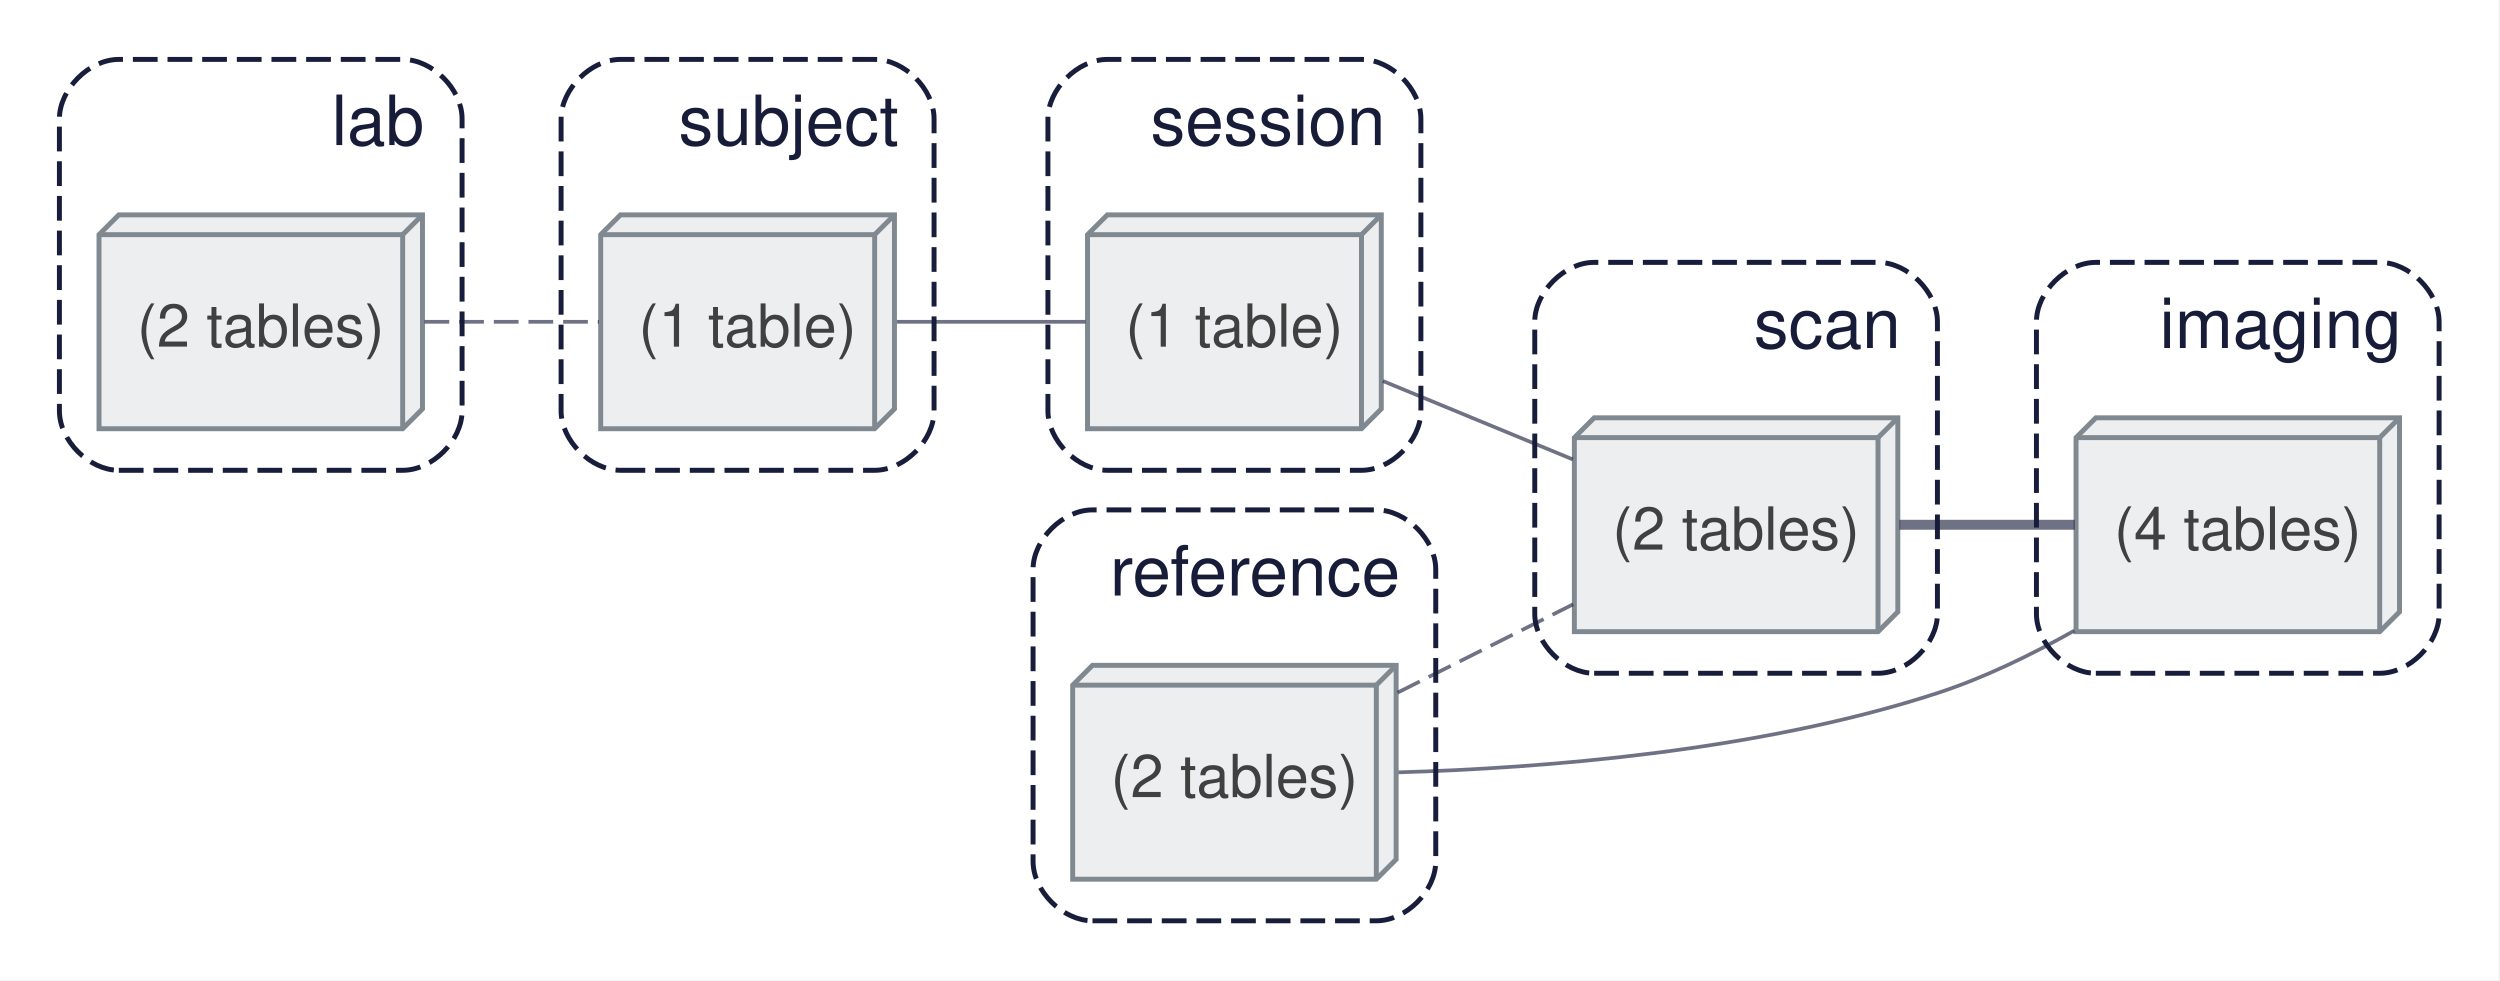
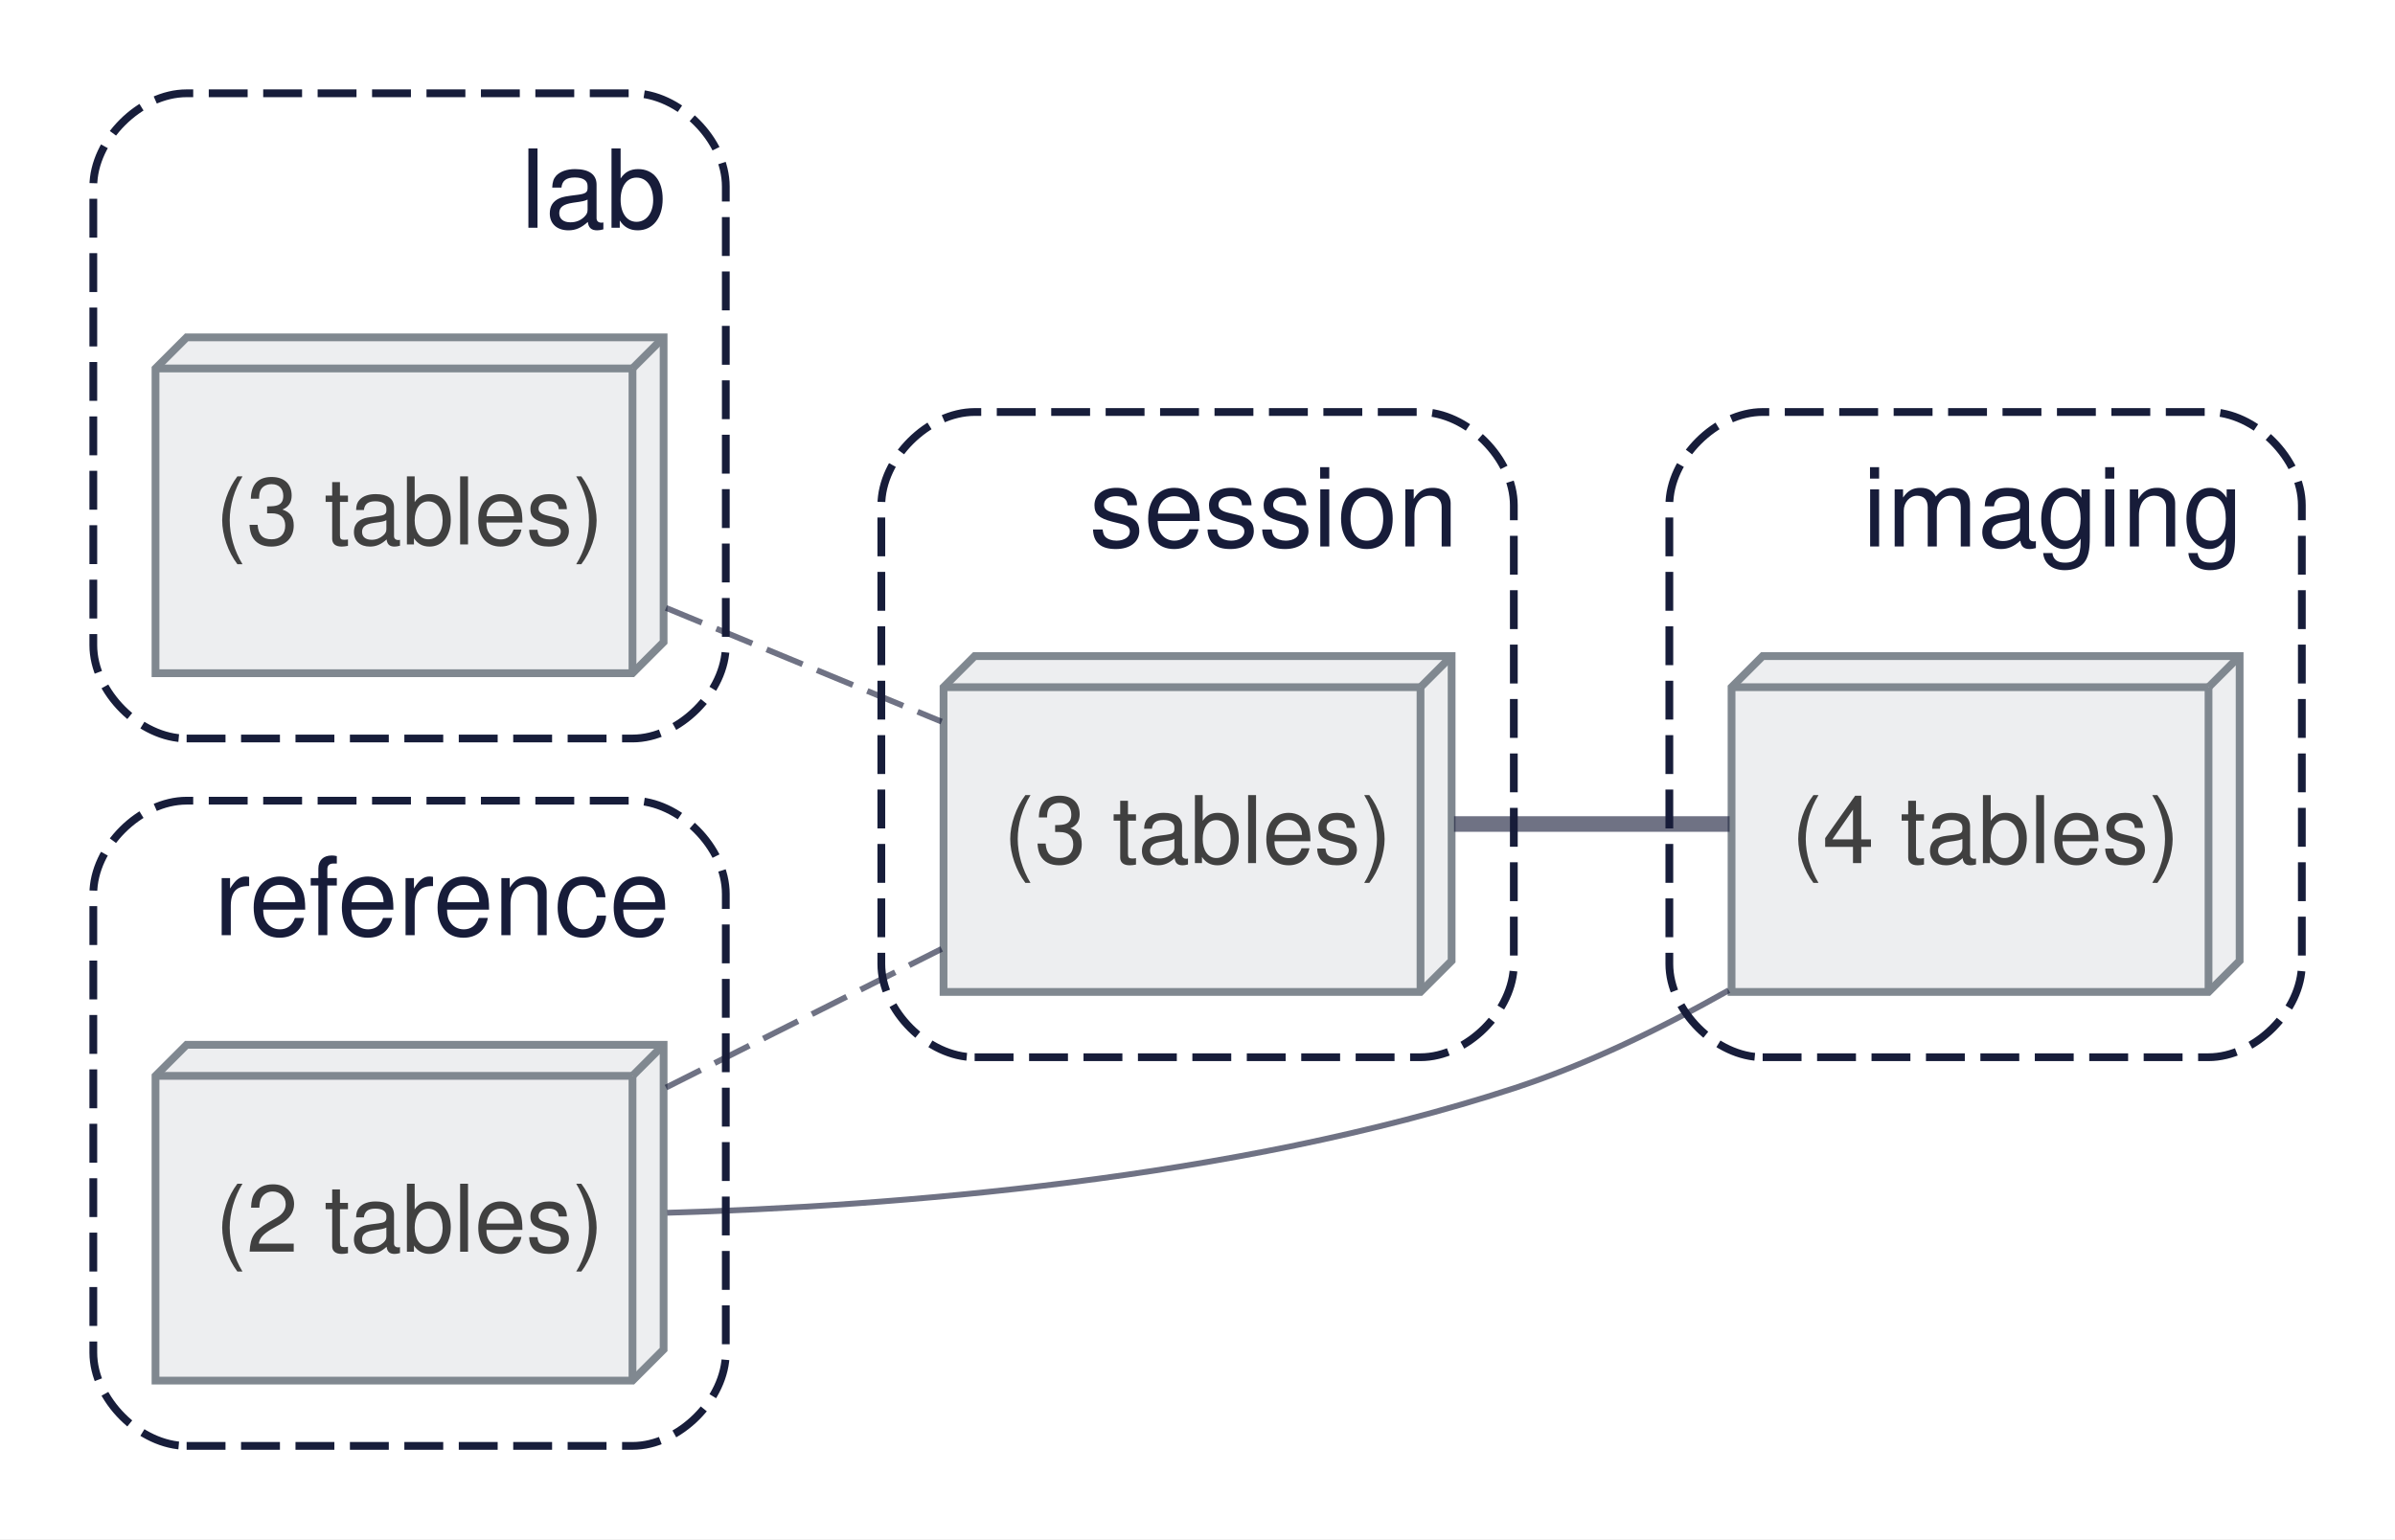
- <svg xmlns="http://www.w3.org/2000/svg" xmlns:xlink="http://www.w3.org/1999/xlink" width="505pt" height="198pt" viewBox="0.00 0.00 505.00 198.00">
+ <svg xmlns="http://www.w3.org/2000/svg" xmlns:xlink="http://www.w3.org/1999/xlink" width="308pt" height="198pt" viewBox="0.00 0.00 308.00 198.00">
  <style>
@media (prefers-color-scheme: dark) {
  svg { background-color: #161A21; }
  polygon[fill="white"] { fill: #161A21; }
  [fill="#fffde7"] { fill: #3A3620; }
  [stroke="#c9bc5b"] { stroke: #C9BC5B; }
  [fill="#6b6420"] { fill: #EBE3A0; }
  [fill="#e8f0e9"] { fill: #16281F; }
  [stroke="#3e7a52"] { stroke: #6BBF94; }
  [fill="#28513a"] { fill: #BCE6CF; }
  [fill="#f0f0f1"] { fill: #242832; }
  [stroke="#808285"] { stroke: #9DA0A4; }
  [fill="#5a5c5f"] { fill: #C9CFD9; }
  [fill="#ffede5"] { fill: #331B12; }
  [stroke="#ff5113"] { stroke: #FF7A47; }
  [fill="#b23200"] { fill: #FFC7AE; }
  [fill="#e0f4fc"] { fill: #0F2433; }
  [stroke="#00a0df"] { stroke: #33B8E8; }
  [fill="#00537a"] { fill: #BEE7F9; }
  [fill="#ffffff"] { fill: #1E232C; }
  [stroke="#b9bbbe"] { stroke: #8F959D; }
  [fill="#55585c"] { fill: #C8CED8; }
  [fill="#edeef0"] { fill: #242730; }
  [stroke="#808890"] { stroke: #8890A0; }
  [fill="#404040"] { fill: #C7CDD6; }
  [stroke="#171c39"] { stroke: #AEB6C2; stroke-opacity: 0.753; }
  [stroke="#c77d3a"] { stroke: #D68C4A; stroke-opacity: 0.753; }
  [fill="#f3f5f8"] { fill: #2A313D; }
  [stroke="#f3f5f8"] { stroke: #2A313D; }
  [stroke="#171d3a"] { stroke: #606875; }
  [fill="#171c39"] { fill: #8A93A1; }
}
</style>
  <g id="graph0" class="graph" transform="scale(1 1) rotate(0) translate(4 194)">
-     <polygon fill="white" stroke="none" points="-4,4 -4,-194 500.7,-194 500.7,4 -4,4" />
+     <polygon fill="white" stroke="none" points="-4,4 -4,-194 304.02,-194 304.02,4 -4,4" />
    <g id="clust1" class="cluster">
      <path fill="none" stroke="#171d3a" stroke-dasharray="5,2" d="M20,-99C20,-99 77.34,-99 77.34,-99 83.34,-99 89.34,-105 89.34,-111 89.34,-111 89.34,-170 89.34,-170 89.34,-176 83.34,-182 77.34,-182 77.34,-182 20,-182 20,-182 14,-182 8,-176 8,-170 8,-170 8,-111 8,-111 8,-105 14,-99 20,-99" />
      <text xml:space="preserve" text-anchor="middle" x="72.34" y="-164.7" font-family="Helvetica,sans-Serif" font-size="14.00" fill="#171c39">lab</text>
    </g>
    <g id="clust2" class="cluster">
-       <path fill="none" stroke="#171d3a" stroke-dasharray="5,2" d="M121.34,-99C121.34,-99 172.68,-99 172.68,-99 178.68,-99 184.68,-105 184.68,-111 184.68,-111 184.68,-170 184.68,-170 184.68,-176 178.68,-182 172.68,-182 172.68,-182 121.34,-182 121.34,-182 115.34,-182 109.34,-176 109.34,-170 109.34,-170 109.34,-111 109.34,-111 109.34,-105 115.34,-99 121.34,-99" />
-       <text xml:space="preserve" text-anchor="middle" x="155.31" y="-164.7" font-family="Helvetica,sans-Serif" font-size="14.00" fill="#171c39">subject</text>
+       <path fill="none" stroke="#171d3a" stroke-dasharray="5,2" d="M121.34,-58C121.34,-58 178.68,-58 178.68,-58 184.68,-58 190.68,-64 190.68,-70 190.68,-70 190.68,-129 190.68,-129 190.68,-135 184.68,-141 178.68,-141 178.68,-141 121.34,-141 121.34,-141 115.34,-141 109.34,-135 109.34,-129 109.34,-129 109.34,-70 109.34,-70 109.34,-64 115.34,-58 121.34,-58" />
+       <text xml:space="preserve" text-anchor="middle" x="159.81" y="-123.7" font-family="Helvetica,sans-Serif" font-size="14.00" fill="#171c39">session</text>
    </g>
    <g id="clust3" class="cluster">
-       <path fill="none" stroke="#171d3a" stroke-dasharray="5,2" d="M219.68,-99C219.68,-99 271.02,-99 271.02,-99 277.02,-99 283.02,-105 283.02,-111 283.02,-111 283.02,-170 283.02,-170 283.02,-176 277.02,-182 271.02,-182 271.02,-182 219.68,-182 219.68,-182 213.68,-182 207.68,-176 207.68,-170 207.68,-170 207.68,-111 207.68,-111 207.68,-105 213.68,-99 219.68,-99" />
-       <text xml:space="preserve" text-anchor="middle" x="252.14" y="-164.7" font-family="Helvetica,sans-Serif" font-size="14.00" fill="#171c39">session</text>
+       <path fill="none" stroke="#171d3a" stroke-dasharray="5,2" d="M20,-8C20,-8 77.34,-8 77.34,-8 83.34,-8 89.34,-14 89.34,-20 89.34,-20 89.34,-79 89.34,-79 89.34,-85 83.34,-91 77.34,-91 77.34,-91 20,-91 20,-91 14,-91 8,-85 8,-79 8,-79 8,-20 8,-20 8,-14 14,-8 20,-8" />
+       <text xml:space="preserve" text-anchor="middle" x="52.84" y="-73.7" font-family="Helvetica,sans-Serif" font-size="14.00" fill="#171c39">reference</text>
    </g>
    <g id="clust4" class="cluster">
-       <path fill="none" stroke="#171d3a" stroke-dasharray="5,2" d="M216.68,-8C216.68,-8 274.02,-8 274.02,-8 280.02,-8 286.02,-14 286.02,-20 286.02,-20 286.02,-79 286.02,-79 286.02,-85 280.02,-91 274.02,-91 274.02,-91 216.68,-91 216.68,-91 210.68,-91 204.68,-85 204.68,-79 204.68,-79 204.68,-20 204.68,-20 204.68,-14 210.68,-8 216.68,-8" />
-       <text xml:space="preserve" text-anchor="middle" x="249.52" y="-73.7" font-family="Helvetica,sans-Serif" font-size="14.00" fill="#171c39">reference</text>
-     </g>
-     <g id="clust5" class="cluster">
-       <path fill="none" stroke="#171d3a" stroke-dasharray="5,2" d="M318.02,-58C318.02,-58 375.36,-58 375.36,-58 381.36,-58 387.36,-64 387.36,-70 387.36,-70 387.36,-129 387.36,-129 387.36,-135 381.36,-141 375.36,-141 375.36,-141 318.02,-141 318.02,-141 312.02,-141 306.02,-135 306.02,-129 306.02,-129 306.02,-70 306.02,-70 306.02,-64 312.02,-58 318.02,-58" />
-       <text xml:space="preserve" text-anchor="middle" x="365.11" y="-123.7" font-family="Helvetica,sans-Serif" font-size="14.00" fill="#171c39">scan</text>
-     </g>
-     <g id="clust6" class="cluster">
-       <path fill="none" stroke="#171d3a" stroke-dasharray="5,2" d="M419.36,-58C419.36,-58 476.7,-58 476.7,-58 482.7,-58 488.7,-64 488.7,-70 488.7,-70 488.7,-129 488.7,-129 488.7,-135 482.7,-141 476.7,-141 476.7,-141 419.36,-141 419.36,-141 413.36,-141 407.36,-135 407.36,-129 407.36,-129 407.36,-70 407.36,-70 407.36,-64 413.36,-58 419.36,-58" />
-       <text xml:space="preserve" text-anchor="middle" x="456.7" y="-123.7" font-family="Helvetica,sans-Serif" font-size="14.00" fill="#171c39">imaging</text>
+       <path fill="none" stroke="#171d3a" stroke-dasharray="5,2" d="M222.68,-58C222.68,-58 280.02,-58 280.02,-58 286.02,-58 292.02,-64 292.02,-70 292.02,-70 292.02,-129 292.02,-129 292.02,-135 286.02,-141 280.02,-141 280.02,-141 222.68,-141 222.68,-141 216.68,-141 210.68,-135 210.68,-129 210.68,-129 210.68,-70 210.68,-70 210.68,-64 216.68,-58 222.68,-58" />
+       <text xml:space="preserve" text-anchor="middle" x="260.02" y="-123.7" font-family="Helvetica,sans-Serif" font-size="14.00" fill="#171c39">imaging</text>
    </g>
    <g id="node1" class="node">
      <g id="a_node1">
-         <a xlink:title="Collapsed schema: 2 tables">
+         <a xlink:title="Collapsed schema: 3 tables">
          <polygon fill="#edeef0" stroke="#808890" points="81.34,-150.6 20,-150.6 16,-146.6 16,-107.4 77.34,-107.4 81.34,-111.4 81.34,-150.6" />
          <polyline fill="none" stroke="#808890" points="77.34,-146.6 16,-146.6" />
          <polyline fill="none" stroke="#808890" points="77.34,-146.6 77.34,-107.4" />
          <polyline fill="none" stroke="#808890" points="77.34,-146.6 81.34,-150.6" />
-           <text xml:space="preserve" text-anchor="middle" x="48.67" y="-123.97" font-family="Helvetica,sans-Serif" font-size="12.00" fill="#404040">(2 tables)</text>
+           <text xml:space="preserve" text-anchor="middle" x="48.67" y="-123.97" font-family="Helvetica,sans-Serif" font-size="12.00" fill="#404040">(3 tables)</text>
        </a>
      </g>
    </g>
    <g id="node2" class="node">
      <g id="a_node2">
-         <a xlink:title="Collapsed schema: 1 tables">
-           <polygon fill="#edeef0" stroke="#808890" points="176.68,-150.6 121.34,-150.6 117.34,-146.6 117.34,-107.4 172.68,-107.4 176.68,-111.4 176.68,-150.6" />
-           <polyline fill="none" stroke="#808890" points="172.68,-146.6 117.34,-146.6" />
-           <polyline fill="none" stroke="#808890" points="172.68,-146.6 172.68,-107.4" />
-           <polyline fill="none" stroke="#808890" points="172.68,-146.6 176.68,-150.6" />
-           <text xml:space="preserve" text-anchor="middle" x="147.01" y="-123.97" font-family="Helvetica,sans-Serif" font-size="12.00" fill="#404040">(1 table)</text>
+         <a xlink:title="Collapsed schema: 3 tables">
+           <polygon fill="#edeef0" stroke="#808890" points="182.68,-109.6 121.34,-109.6 117.34,-105.6 117.34,-66.4 178.68,-66.4 182.68,-70.4 182.68,-109.6" />
+           <polyline fill="none" stroke="#808890" points="178.68,-105.6 117.34,-105.6" />
+           <polyline fill="none" stroke="#808890" points="178.68,-105.6 178.68,-66.4" />
+           <polyline fill="none" stroke="#808890" points="178.68,-105.6 182.68,-109.6" />
+           <text xml:space="preserve" text-anchor="middle" x="150.01" y="-82.97" font-family="Helvetica,sans-Serif" font-size="12.00" fill="#404040">(3 tables)</text>
        </a>
      </g>
    </g>
    <g id="edge1" class="edge">
-       <path fill="none" stroke="#171c39" stroke-width="0.75" stroke-dasharray="5,2" stroke-opacity="0.62" d="M81.75,-129C93.14,-129 105.88,-129 116.99,-129" />
+       <path fill="none" stroke="#171c39" stroke-width="0.75" stroke-dasharray="5,2" stroke-opacity="0.62" d="M81.65,-115.8C92.99,-111.12 105.75,-105.85 117.09,-101.17" />
    </g>
-     <g id="node3" class="node">
-       <g id="a_node3">
-         <a xlink:title="Collapsed schema: 1 tables">
-           <polygon fill="#edeef0" stroke="#808890" points="275.02,-150.6 219.68,-150.6 215.68,-146.6 215.68,-107.4 271.02,-107.4 275.02,-111.4 275.02,-150.6" />
-           <polyline fill="none" stroke="#808890" points="271.02,-146.6 215.68,-146.6" />
-           <polyline fill="none" stroke="#808890" points="271.02,-146.6 271.02,-107.4" />
-           <polyline fill="none" stroke="#808890" points="271.02,-146.6 275.02,-150.6" />
-           <text xml:space="preserve" text-anchor="middle" x="245.35" y="-123.97" font-family="Helvetica,sans-Serif" font-size="12.00" fill="#404040">(1 table)</text>
+     <g id="node4" class="node">
+       <g id="a_node4">
+         <a xlink:title="Collapsed schema: 4 tables">
+           <polygon fill="#edeef0" stroke="#808890" points="284.02,-109.6 222.68,-109.6 218.68,-105.6 218.68,-66.4 280.02,-66.4 284.02,-70.4 284.02,-109.6" />
+           <polyline fill="none" stroke="#808890" points="280.02,-105.6 218.68,-105.6" />
+           <polyline fill="none" stroke="#808890" points="280.02,-105.6 280.02,-66.4" />
+           <polyline fill="none" stroke="#808890" points="280.02,-105.6 284.02,-109.6" />
+           <text xml:space="preserve" text-anchor="middle" x="251.35" y="-82.97" font-family="Helvetica,sans-Serif" font-size="12.00" fill="#404040">(4 tables)</text>
        </a>
      </g>
    </g>
    <g id="edge2" class="edge">
-       <path fill="none" stroke="#171c39" stroke-width="0.75" stroke-opacity="0.62" d="M177.18,-129C189.25,-129 203.22,-129 215.28,-129" />
+       <path fill="none" stroke="#171c39" stroke-width="2" stroke-opacity="0.62" d="M182.99,-88C194.33,-88 207.09,-88 218.43,-88" />
    </g>
-     <g id="node5" class="node">
-       <g id="a_node5">
+     <g id="node3" class="node">
+       <g id="a_node3">
        <a xlink:title="Collapsed schema: 2 tables">
-           <polygon fill="#edeef0" stroke="#808890" points="379.36,-109.6 318.02,-109.6 314.02,-105.6 314.02,-66.4 375.36,-66.4 379.36,-70.4 379.36,-109.6" />
-           <polyline fill="none" stroke="#808890" points="375.36,-105.6 314.02,-105.6" />
-           <polyline fill="none" stroke="#808890" points="375.36,-105.6 375.36,-66.4" />
-           <polyline fill="none" stroke="#808890" points="375.36,-105.6 379.36,-109.6" />
-           <text xml:space="preserve" text-anchor="middle" x="346.69" y="-82.97" font-family="Helvetica,sans-Serif" font-size="12.00" fill="#404040">(2 tables)</text>
+           <polygon fill="#edeef0" stroke="#808890" points="81.34,-59.6 20,-59.6 16,-55.6 16,-16.4 77.34,-16.4 81.34,-20.4 81.34,-59.6" />
+           <polyline fill="none" stroke="#808890" points="77.34,-55.6 16,-55.6" />
+           <polyline fill="none" stroke="#808890" points="77.34,-55.6 77.34,-16.4" />
+           <polyline fill="none" stroke="#808890" points="77.34,-55.6 81.34,-59.6" />
+           <text xml:space="preserve" text-anchor="middle" x="48.67" y="-32.98" font-family="Helvetica,sans-Serif" font-size="12.00" fill="#404040">(2 tables)</text>
        </a>
      </g>
    </g>
    <g id="edge3" class="edge">
-       <path fill="none" stroke="#171c39" stroke-width="0.75" stroke-opacity="0.62" d="M275.35,-117.03C287.38,-112.07 301.37,-106.29 313.7,-101.2" />
-     </g>
-     <g id="node4" class="node">
-       <g id="a_node4">
-         <a xlink:title="Collapsed schema: 2 tables">
-           <polygon fill="#edeef0" stroke="#808890" points="278.02,-59.6 216.68,-59.6 212.68,-55.6 212.68,-16.4 274.02,-16.4 278.02,-20.4 278.02,-59.6" />
-           <polyline fill="none" stroke="#808890" points="274.02,-55.6 212.68,-55.6" />
-           <polyline fill="none" stroke="#808890" points="274.02,-55.6 274.02,-16.4" />
-           <polyline fill="none" stroke="#808890" points="274.02,-55.6 278.02,-59.6" />
-           <text xml:space="preserve" text-anchor="middle" x="245.35" y="-32.98" font-family="Helvetica,sans-Serif" font-size="12.00" fill="#404040">(2 tables)</text>
-         </a>
-       </g>
+       <path fill="none" stroke="#171c39" stroke-width="0.75" stroke-dasharray="5,2" stroke-opacity="0.62" d="M81.65,-54.1C92.99,-59.81 105.75,-66.23 117.09,-71.93" />
    </g>
    <g id="edge4" class="edge">
-       <path fill="none" stroke="#171c39" stroke-width="0.75" stroke-dasharray="5,2" stroke-opacity="0.62" d="M278.33,-54.1C289.67,-59.81 302.43,-66.23 313.77,-71.93" />
-     </g>
-     <g id="node6" class="node">
-       <g id="a_node6">
-         <a xlink:title="Collapsed schema: 4 tables">
-           <polygon fill="#edeef0" stroke="#808890" points="480.7,-109.6 419.36,-109.6 415.36,-105.6 415.36,-66.4 476.7,-66.4 480.7,-70.4 480.7,-109.6" />
-           <polyline fill="none" stroke="#808890" points="476.7,-105.6 415.36,-105.6" />
-           <polyline fill="none" stroke="#808890" points="476.7,-105.6 476.7,-66.4" />
-           <polyline fill="none" stroke="#808890" points="476.7,-105.6 480.7,-109.6" />
-           <text xml:space="preserve" text-anchor="middle" x="448.03" y="-82.97" font-family="Helvetica,sans-Serif" font-size="12.00" fill="#404040">(4 tables)</text>
-         </a>
-       </g>
-     </g>
-     <g id="edge5" class="edge">
-       <path fill="none" stroke="#171c39" stroke-width="0.75" stroke-opacity="0.62" d="M278.49,-37.99C307.59,-38.83 351.29,-42.23 387.36,-54 396.77,-57.07 406.35,-61.72 415,-66.61" />
-     </g>
-     <g id="edge6" class="edge">
-       <path fill="none" stroke="#171c39" stroke-width="2" stroke-opacity="0.62" d="M379.67,-88C391.01,-88 403.77,-88 415.11,-88" />
+       <path fill="none" stroke="#171c39" stroke-width="0.75" stroke-opacity="0.62" d="M81.81,-37.99C110.91,-38.83 154.61,-42.23 190.68,-54 200.09,-57.07 209.67,-61.72 218.32,-66.61" />
    </g>
  </g>
</svg>
